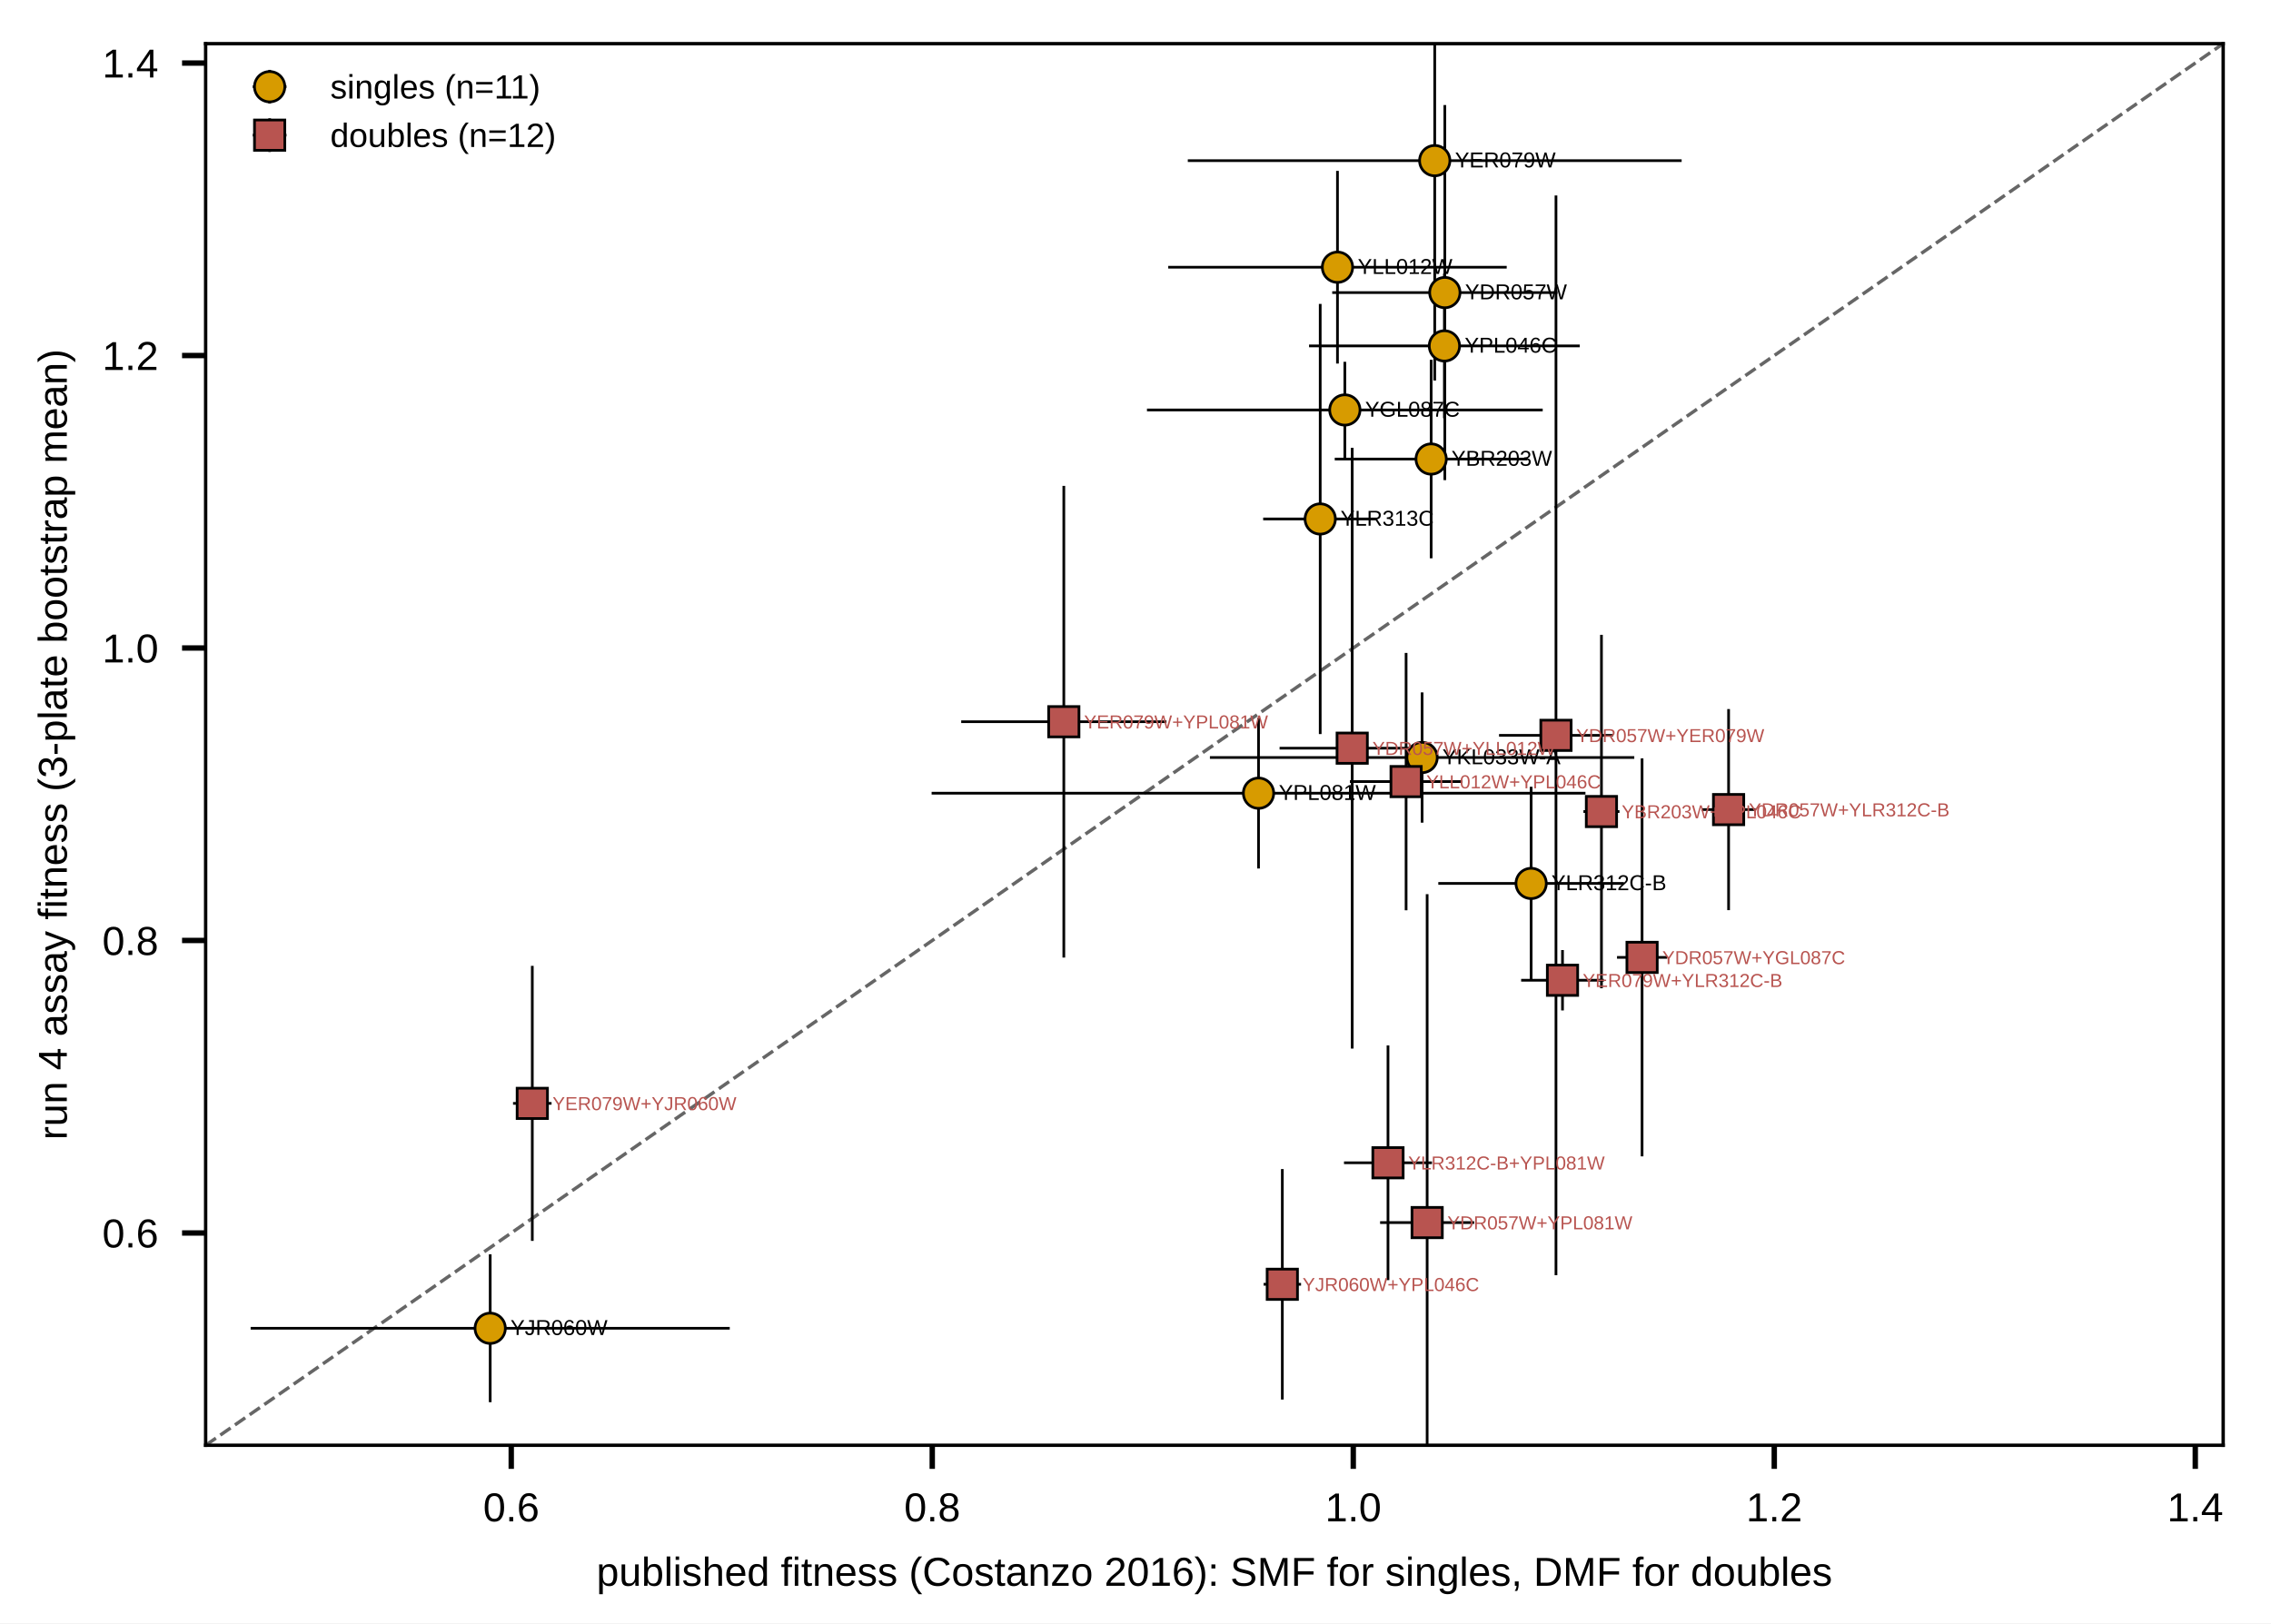
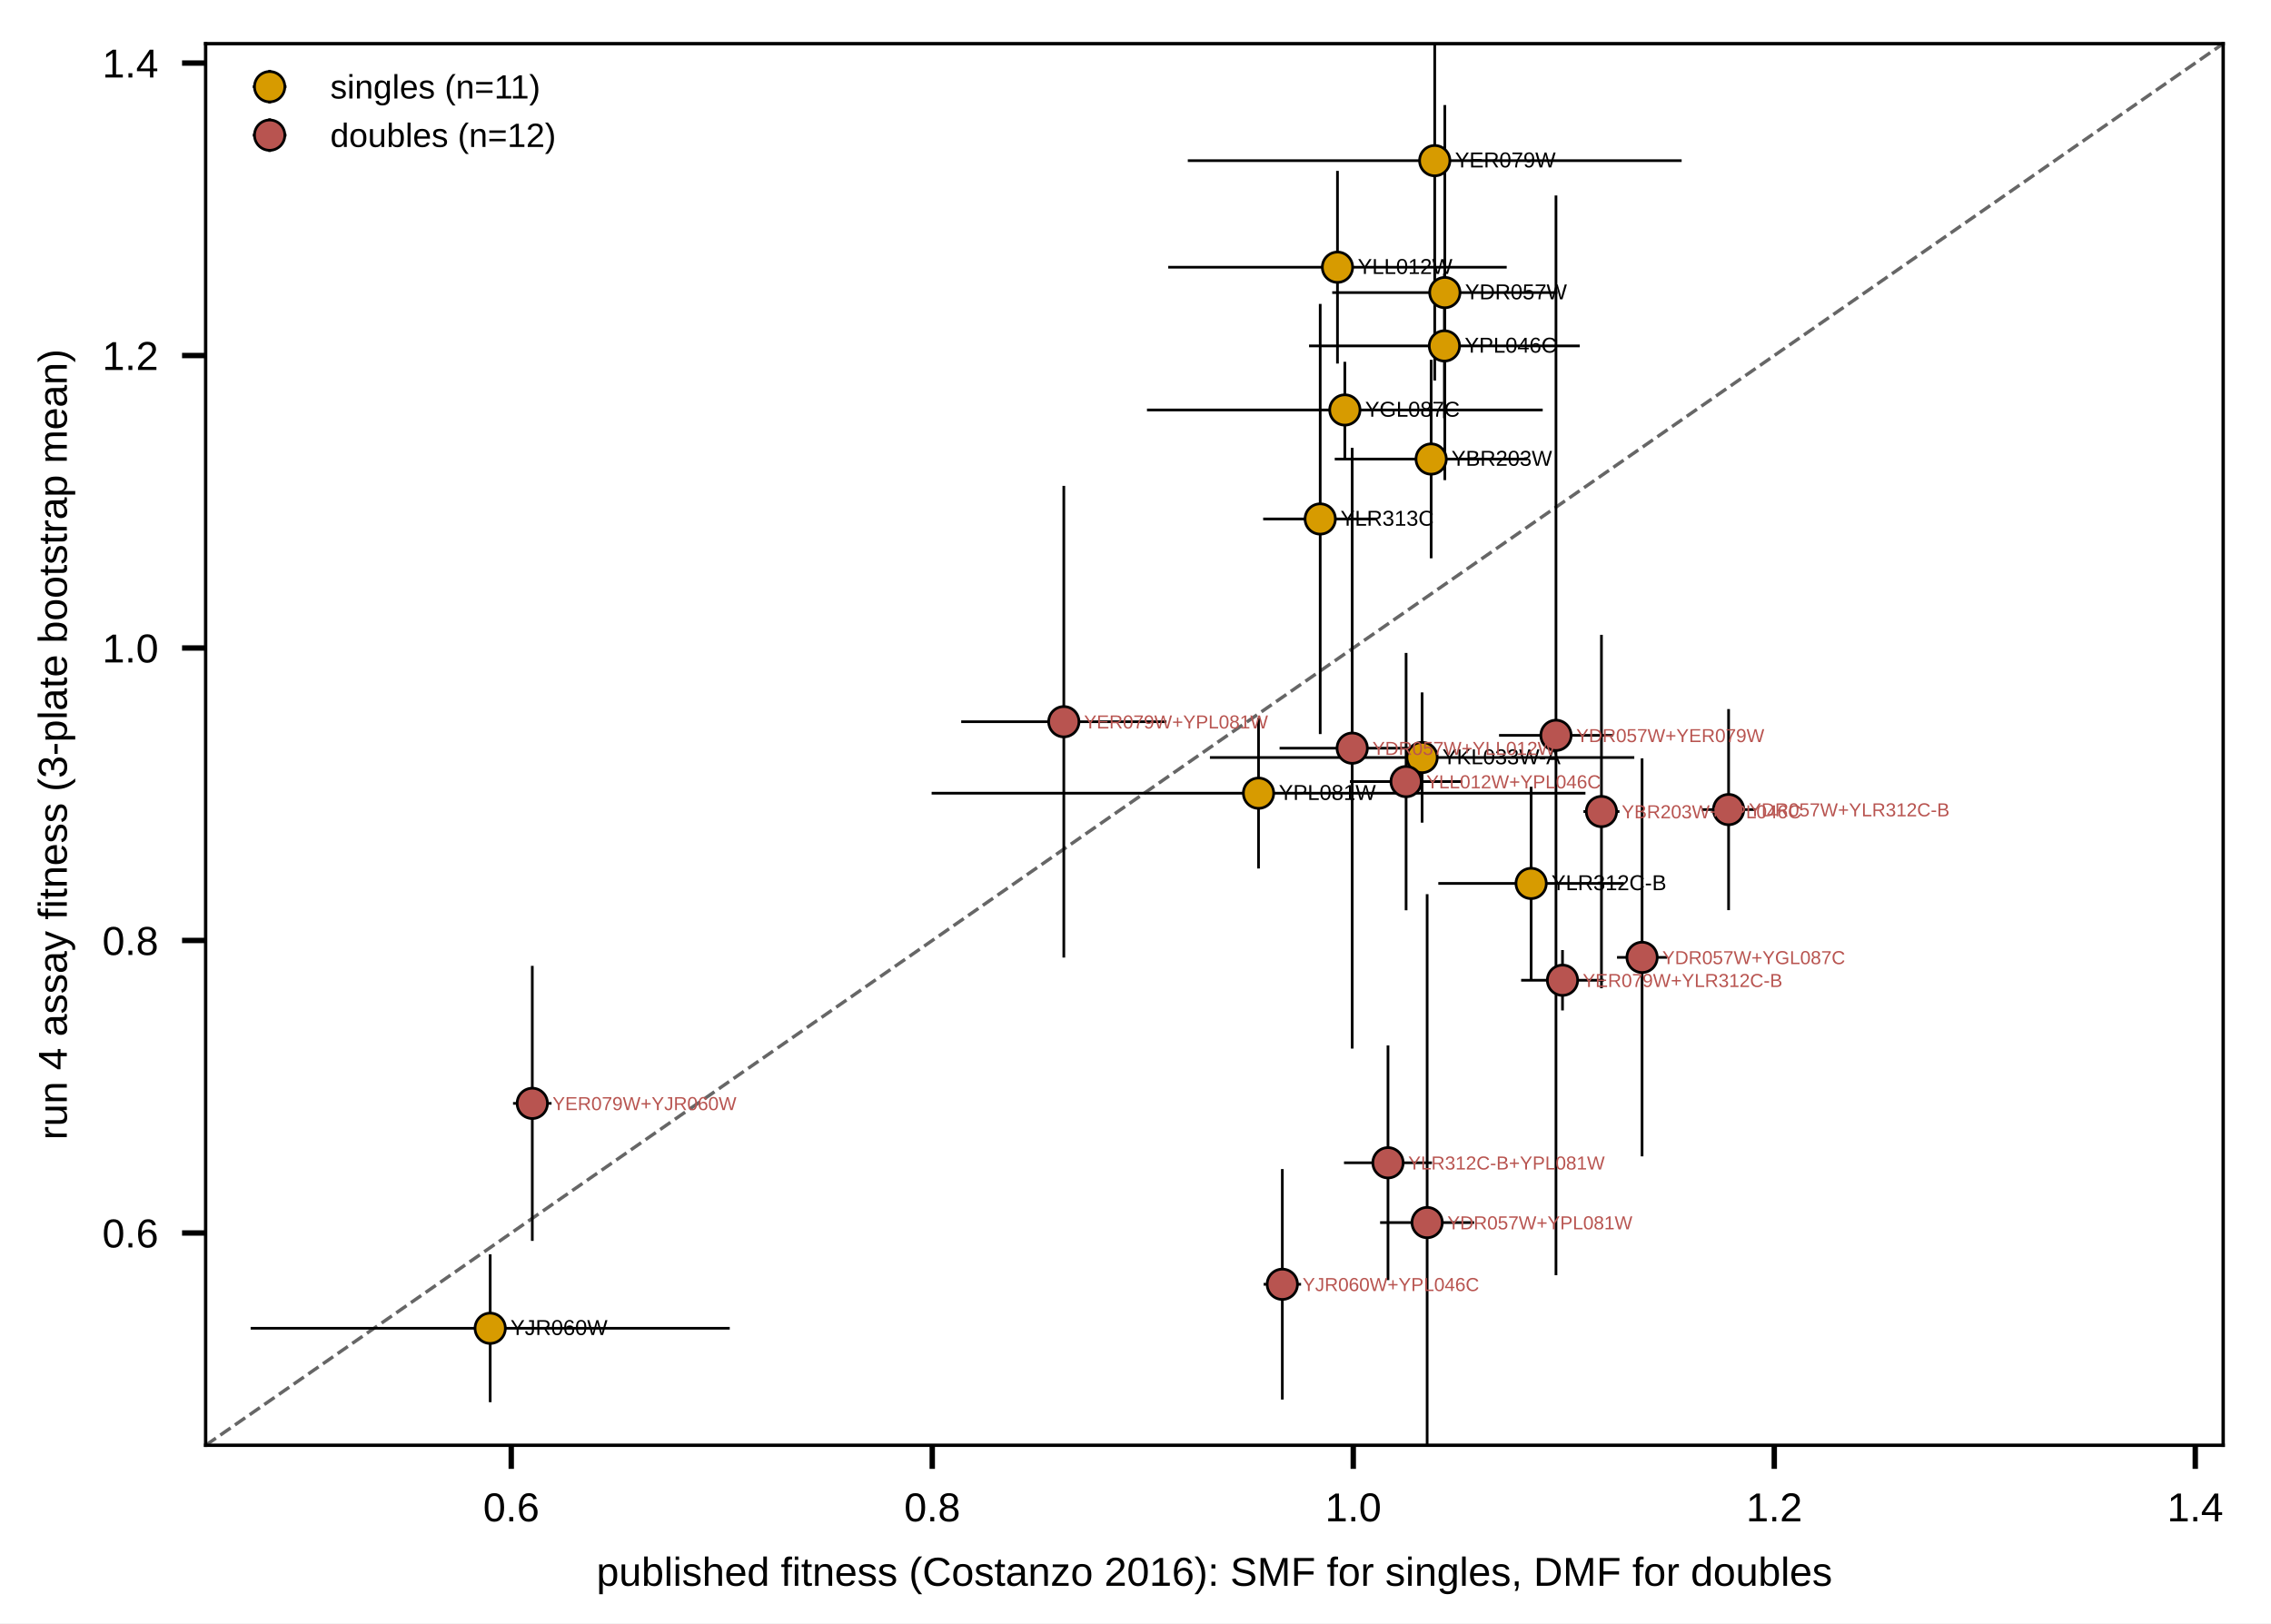
<svg xmlns="http://www.w3.org/2000/svg" xmlns:xlink="http://www.w3.org/1999/xlink" width="468.11" height="334.646" viewBox="0 0 468.11 334.646" version="1.1">
  <g transform="scale(1.388889)">
    <defs>
      <style type="text/css">*{stroke-linejoin: round; stroke-linecap: butt}</style>
    </defs>
    <g id="figure_1">
      <g id="patch_1">
        <path d="M 0 240.945  L 337.039 240.945  L 337.039 0  L 0 0  z " style="fill: #ffffff" />
      </g>
      <g id="axes_1">
        <g id="patch_2">
          <path d="M 30.519 214.521  L 329.942 214.521  L 329.942 6.48  L 30.519 6.48  z " style="fill: #ffffff" />
        </g>
        <g id="line2d_1">
-           <path d="M 30.519 214.521  L 329.942 6.48  " clip-path="url(#p2c2ae0220f)" style="fill: none; stroke-dasharray: 1.85,0.8; stroke-dashoffset: 0; stroke: #666666; stroke-width: 0.5" />
+           <path d="M 30.519 214.521  L 329.942 6.48  " clip-path="url(#p142c11ce5e)" style="fill: none; stroke-dasharray: 1.85,0.8; stroke-dashoffset: 0; stroke: #666666; stroke-width: 0.5" />
        </g>
        <g id="matplotlib.axis_1">
          <g id="xtick_1">
            <g id="line2d_2">
              <defs>
-                 <path id="m0ed40a1a66" d="M 0 0  L 0 3.5  " style="stroke: #000000; stroke-width: 0.8" />
+                 <path id="m3ee46c1837" d="M 0 0  L 0 3.5  " style="stroke: #000000; stroke-width: 0.8" />
              </defs>
              <g>
-                 <use xlink:href="#m0ed40a1a66" x="75.874" y="214.521" style="stroke: #000000; stroke-width: 0.8" />
+                 <use xlink:href="#m3ee46c1837" x="75.874" y="214.521" style="stroke: #000000; stroke-width: 0.8" />
              </g>
            </g>
            <g id="text_1">
              <text style="font-size: 6px; font-family: 'Arial'; text-anchor: middle" x="75.874" y="225.816" transform="rotate(-0 75.87432 225.8158)">0.6</text>
            </g>
          </g>
          <g id="xtick_2">
            <g id="line2d_3">
              <g>
-                 <use xlink:href="#m0ed40a1a66" x="138.356" y="214.521" style="stroke: #000000; stroke-width: 0.8" />
+                 <use xlink:href="#m3ee46c1837" x="138.356" y="214.521" style="stroke: #000000; stroke-width: 0.8" />
              </g>
            </g>
            <g id="text_2">
              <text style="font-size: 6px; font-family: 'Arial'; text-anchor: middle" x="138.356" y="225.816" transform="rotate(-0 138.356 225.8158)">0.8</text>
            </g>
          </g>
          <g id="xtick_3">
            <g id="line2d_4">
              <g>
-                 <use xlink:href="#m0ed40a1a66" x="200.838" y="214.521" style="stroke: #000000; stroke-width: 0.8" />
+                 <use xlink:href="#m3ee46c1837" x="200.838" y="214.521" style="stroke: #000000; stroke-width: 0.8" />
              </g>
            </g>
            <g id="text_3">
              <text style="font-size: 6px; font-family: 'Arial'; text-anchor: middle" x="200.838" y="225.816" transform="rotate(-0 200.8376 225.8158)">1.0</text>
            </g>
          </g>
          <g id="xtick_4">
            <g id="line2d_5">
              <g>
-                 <use xlink:href="#m0ed40a1a66" x="263.319" y="214.521" style="stroke: #000000; stroke-width: 0.8" />
+                 <use xlink:href="#m3ee46c1837" x="263.319" y="214.521" style="stroke: #000000; stroke-width: 0.8" />
              </g>
            </g>
            <g id="text_4">
              <text style="font-size: 6px; font-family: 'Arial'; text-anchor: middle" x="263.319" y="225.816" transform="rotate(-0 263.3192 225.8158)">1.2</text>
            </g>
          </g>
          <g id="xtick_5">
            <g id="line2d_6">
              <g>
-                 <use xlink:href="#m0ed40a1a66" x="325.801" y="214.521" style="stroke: #000000; stroke-width: 0.8" />
+                 <use xlink:href="#m3ee46c1837" x="325.801" y="214.521" style="stroke: #000000; stroke-width: 0.8" />
              </g>
            </g>
            <g id="text_5">
              <text style="font-size: 6px; font-family: 'Arial'; text-anchor: middle" x="325.801" y="225.816" transform="rotate(-0 325.8009 225.8158)">1.4</text>
            </g>
          </g>
          <g id="xtick_6">
            <g id="line2d_7" />
          </g>
          <g id="xtick_7">
            <g id="line2d_8" />
          </g>
          <g id="xtick_8">
            <g id="line2d_9" />
          </g>
          <g id="xtick_9">
            <g id="line2d_10" />
          </g>
          <g id="xtick_10">
            <g id="line2d_11" />
          </g>
          <g id="text_6">
            <text style="font-size: 6px; font-family: 'Arial'; text-anchor: middle" x="180.23" y="235.376" transform="rotate(-0 180.2301 235.3761)">published fitness (Costanzo 2016): SMF for singles, DMF for doubles</text>
          </g>
        </g>
        <g id="matplotlib.axis_2">
          <g id="ytick_1">
            <g id="line2d_12">
              <defs>
-                 <path id="ma718a456e9" d="M 0 0  L -3.5 0  " style="stroke: #000000; stroke-width: 0.8" />
+                 <path id="m4a805e5a77" d="M 0 0  L -3.5 0  " style="stroke: #000000; stroke-width: 0.8" />
              </defs>
              <g>
-                 <use xlink:href="#ma718a456e9" x="30.519" y="183.008" style="stroke: #000000; stroke-width: 0.8" />
+                 <use xlink:href="#m4a805e5a77" x="30.519" y="183.008" style="stroke: #000000; stroke-width: 0.8" />
              </g>
            </g>
            <g id="text_7">
              <text style="font-size: 6px; font-family: 'Arial'; text-anchor: end" x="23.519" y="185.155" transform="rotate(-0 23.51875 185.1551)">0.6</text>
            </g>
          </g>
          <g id="ytick_2">
            <g id="line2d_13">
              <g>
-                 <use xlink:href="#ma718a456e9" x="30.519" y="139.595" style="stroke: #000000; stroke-width: 0.8" />
+                 <use xlink:href="#m4a805e5a77" x="30.519" y="139.595" style="stroke: #000000; stroke-width: 0.8" />
              </g>
            </g>
            <g id="text_8">
              <text style="font-size: 6px; font-family: 'Arial'; text-anchor: end" x="23.519" y="141.742" transform="rotate(-0 23.51875 141.7424)">0.8</text>
            </g>
          </g>
          <g id="ytick_3">
            <g id="line2d_14">
              <g>
-                 <use xlink:href="#ma718a456e9" x="30.519" y="96.182" style="stroke: #000000; stroke-width: 0.8" />
+                 <use xlink:href="#m4a805e5a77" x="30.519" y="96.182" style="stroke: #000000; stroke-width: 0.8" />
              </g>
            </g>
            <g id="text_9">
              <text style="font-size: 6px; font-family: 'Arial'; text-anchor: end" x="23.519" y="98.33" transform="rotate(-0 23.51875 98.3297)">1.0</text>
            </g>
          </g>
          <g id="ytick_4">
            <g id="line2d_15">
              <g>
-                 <use xlink:href="#ma718a456e9" x="30.519" y="52.77" style="stroke: #000000; stroke-width: 0.8" />
+                 <use xlink:href="#m4a805e5a77" x="30.519" y="52.77" style="stroke: #000000; stroke-width: 0.8" />
              </g>
            </g>
            <g id="text_10">
              <text style="font-size: 6px; font-family: 'Arial'; text-anchor: end" x="23.519" y="54.917" transform="rotate(-0 23.51875 54.917)">1.2</text>
            </g>
          </g>
          <g id="ytick_5">
            <g id="line2d_16">
              <g>
-                 <use xlink:href="#ma718a456e9" x="30.519" y="9.357" style="stroke: #000000; stroke-width: 0.8" />
+                 <use xlink:href="#m4a805e5a77" x="30.519" y="9.357" style="stroke: #000000; stroke-width: 0.8" />
              </g>
            </g>
            <g id="text_11">
              <text style="font-size: 6px; font-family: 'Arial'; text-anchor: end" x="23.519" y="11.504" transform="rotate(-0 23.51875 11.5043)">1.4</text>
            </g>
          </g>
          <g id="ytick_6">
            <g id="line2d_17" />
          </g>
          <g id="ytick_7">
            <g id="line2d_18" />
          </g>
          <g id="ytick_8">
            <g id="line2d_19" />
          </g>
          <g id="ytick_9">
            <g id="line2d_20" />
          </g>
          <g id="ytick_10">
            <g id="line2d_21" />
          </g>
          <g id="text_12">
            <text style="font-size: 6px; font-family: 'Arial'; text-anchor: middle" x="9.916" y="110.501" transform="rotate(-90 9.915938 110.5006)">run 4 assay fitness (3-plate bootstrap mean)</text>
          </g>
        </g>
        <g id="LineCollection_1">
-           <path d="M 198.088 68.135  L 226.705 68.135  " clip-path="url(#p2c2ae0220f)" style="fill: none; stroke: #000000; stroke-width: 0.4" />
-           <path d="M 197.714 43.428  L 231.141 43.428  " clip-path="url(#p2c2ae0220f)" style="fill: none; stroke: #000000; stroke-width: 0.4" />
-           <path d="M 176.282 23.845  L 249.573 23.845  " clip-path="url(#p2c2ae0220f)" style="fill: none; stroke: #000000; stroke-width: 0.4" />
-           <path d="M 170.222 60.851  L 228.954 60.851  " clip-path="url(#p2c2ae0220f)" style="fill: none; stroke: #000000; stroke-width: 0.4" />
-           <path d="M 37.198 197.156  L 108.302 197.156  " clip-path="url(#p2c2ae0220f)" style="fill: none; stroke: #000000; stroke-width: 0.4" />
-           <path d="M 179.563 112.438  L 242.544 112.438  " clip-path="url(#p2c2ae0220f)" style="fill: none; stroke: #000000; stroke-width: 0.4" />
-           <path d="M 173.377 39.665  L 223.612 39.665  " clip-path="url(#p2c2ae0220f)" style="fill: none; stroke: #000000; stroke-width: 0.4" />
-           <path d="M 213.459 131.128  L 241.013 131.128  " clip-path="url(#p2c2ae0220f)" style="fill: none; stroke: #000000; stroke-width: 0.4" />
-           <path d="M 187.467 77.031  L 204.399 77.031  " clip-path="url(#p2c2ae0220f)" style="fill: none; stroke: #000000; stroke-width: 0.4" />
-           <path d="M 194.277 51.344  L 234.453 51.344  " clip-path="url(#p2c2ae0220f)" style="fill: none; stroke: #000000; stroke-width: 0.4" />
-           <path d="M 138.262 117.734  L 235.296 117.734  " clip-path="url(#p2c2ae0220f)" style="fill: none; stroke: #000000; stroke-width: 0.4" />
+           <path d="M 198.088 68.135  L 226.705 68.135  " clip-path="url(#p142c11ce5e)" style="fill: none; stroke: #000000; stroke-width: 0.4" />
+           <path d="M 197.714 43.428  L 231.141 43.428  " clip-path="url(#p142c11ce5e)" style="fill: none; stroke: #000000; stroke-width: 0.4" />
+           <path d="M 176.282 23.845  L 249.573 23.845  " clip-path="url(#p142c11ce5e)" style="fill: none; stroke: #000000; stroke-width: 0.4" />
+           <path d="M 170.222 60.851  L 228.954 60.851  " clip-path="url(#p142c11ce5e)" style="fill: none; stroke: #000000; stroke-width: 0.4" />
+           <path d="M 37.198 197.156  L 108.302 197.156  " clip-path="url(#p142c11ce5e)" style="fill: none; stroke: #000000; stroke-width: 0.4" />
+           <path d="M 179.563 112.438  L 242.544 112.438  " clip-path="url(#p142c11ce5e)" style="fill: none; stroke: #000000; stroke-width: 0.4" />
+           <path d="M 173.377 39.665  L 223.612 39.665  " clip-path="url(#p142c11ce5e)" style="fill: none; stroke: #000000; stroke-width: 0.4" />
+           <path d="M 213.459 131.128  L 241.013 131.128  " clip-path="url(#p142c11ce5e)" style="fill: none; stroke: #000000; stroke-width: 0.4" />
+           <path d="M 187.467 77.031  L 204.399 77.031  " clip-path="url(#p142c11ce5e)" style="fill: none; stroke: #000000; stroke-width: 0.4" />
+           <path d="M 194.277 51.344  L 234.453 51.344  " clip-path="url(#p142c11ce5e)" style="fill: none; stroke: #000000; stroke-width: 0.4" />
+           <path d="M 138.262 117.734  L 235.296 117.734  " clip-path="url(#p142c11ce5e)" style="fill: none; stroke: #000000; stroke-width: 0.4" />
        </g>
        <g id="LineCollection_2">
-           <path d="M 212.397 82.868  L 212.397 53.402  " clip-path="url(#p2c2ae0220f)" style="fill: none; stroke: #000000; stroke-width: 0.4" />
-           <path d="M 214.427 71.265  L 214.427 15.591  " clip-path="url(#p2c2ae0220f)" style="fill: none; stroke: #000000; stroke-width: 0.4" />
-           <path d="M 212.928 56.483  L 212.928 -1  " clip-path="url(#p2c2ae0220f)" style="fill: none; stroke: #000000; stroke-width: 0.4" />
-           <path d="M 199.588 68.003  L 199.588 53.699  " clip-path="url(#p2c2ae0220f)" style="fill: none; stroke: #000000; stroke-width: 0.4" />
-           <path d="M 72.75 208.131  L 72.75 186.181  " clip-path="url(#p2c2ae0220f)" style="fill: none; stroke: #000000; stroke-width: 0.4" />
-           <path d="M 211.053 122.105  L 211.053 102.772  " clip-path="url(#p2c2ae0220f)" style="fill: none; stroke: #000000; stroke-width: 0.4" />
-           <path d="M 198.495 53.963  L 198.495 25.367  " clip-path="url(#p2c2ae0220f)" style="fill: none; stroke: #000000; stroke-width: 0.4" />
-           <path d="M 227.236 145.481  L 227.236 116.775  " clip-path="url(#p2c2ae0220f)" style="fill: none; stroke: #000000; stroke-width: 0.4" />
-           <path d="M 195.933 108.955  L 195.933 45.107  " clip-path="url(#p2c2ae0220f)" style="fill: none; stroke: #000000; stroke-width: 0.4" />
-           <path d="M 214.365 62.084  L 214.365 40.604  " clip-path="url(#p2c2ae0220f)" style="fill: none; stroke: #000000; stroke-width: 0.4" />
-           <path d="M 186.779 128.914  L 186.779 106.555  " clip-path="url(#p2c2ae0220f)" style="fill: none; stroke: #000000; stroke-width: 0.4" />
+           <path d="M 212.397 82.868  L 212.397 53.402  " clip-path="url(#p142c11ce5e)" style="fill: none; stroke: #000000; stroke-width: 0.4" />
+           <path d="M 214.427 71.265  L 214.427 15.591  " clip-path="url(#p142c11ce5e)" style="fill: none; stroke: #000000; stroke-width: 0.4" />
+           <path d="M 212.928 56.483  L 212.928 -1  " clip-path="url(#p142c11ce5e)" style="fill: none; stroke: #000000; stroke-width: 0.4" />
+           <path d="M 199.588 68.003  L 199.588 53.699  " clip-path="url(#p142c11ce5e)" style="fill: none; stroke: #000000; stroke-width: 0.4" />
+           <path d="M 72.75 208.131  L 72.75 186.181  " clip-path="url(#p142c11ce5e)" style="fill: none; stroke: #000000; stroke-width: 0.4" />
+           <path d="M 211.053 122.105  L 211.053 102.772  " clip-path="url(#p142c11ce5e)" style="fill: none; stroke: #000000; stroke-width: 0.4" />
+           <path d="M 198.495 53.963  L 198.495 25.367  " clip-path="url(#p142c11ce5e)" style="fill: none; stroke: #000000; stroke-width: 0.4" />
+           <path d="M 227.236 145.481  L 227.236 116.775  " clip-path="url(#p142c11ce5e)" style="fill: none; stroke: #000000; stroke-width: 0.4" />
+           <path d="M 195.933 108.955  L 195.933 45.107  " clip-path="url(#p142c11ce5e)" style="fill: none; stroke: #000000; stroke-width: 0.4" />
+           <path d="M 214.365 62.084  L 214.365 40.604  " clip-path="url(#p142c11ce5e)" style="fill: none; stroke: #000000; stroke-width: 0.4" />
+           <path d="M 186.779 128.914  L 186.779 106.555  " clip-path="url(#p142c11ce5e)" style="fill: none; stroke: #000000; stroke-width: 0.4" />
        </g>
        <g id="LineCollection_3">
-           <path d="M 222.472 109.146  L 239.373 109.146  " clip-path="url(#p2c2ae0220f)" style="fill: none; stroke: #000000; stroke-width: 0.4" />
-           <path d="M 239.982 142.103  L 247.418 142.103  " clip-path="url(#p2c2ae0220f)" style="fill: none; stroke: #000000; stroke-width: 0.4" />
-           <path d="M 189.903 111.051  L 211.459 111.051  " clip-path="url(#p2c2ae0220f)" style="fill: none; stroke: #000000; stroke-width: 0.4" />
-           <path d="M 200.338 116.011  L 217.02 116.011  " clip-path="url(#p2c2ae0220f)" style="fill: none; stroke: #000000; stroke-width: 0.4" />
-           <path d="M 204.821 181.466  L 218.785 181.466  " clip-path="url(#p2c2ae0220f)" style="fill: none; stroke: #000000; stroke-width: 0.4" />
-           <path d="M 234.999 120.457  L 240.342 120.457  " clip-path="url(#p2c2ae0220f)" style="fill: none; stroke: #000000; stroke-width: 0.4" />
-           <path d="M 225.752 145.498  L 238.03 145.498  " clip-path="url(#p2c2ae0220f)" style="fill: none; stroke: #000000; stroke-width: 0.4" />
-           <path d="M 142.652 107.125  L 173.111 107.125  " clip-path="url(#p2c2ae0220f)" style="fill: none; stroke: #000000; stroke-width: 0.4" />
-           <path d="M 252.526 120.167  L 260.554 120.167  " clip-path="url(#p2c2ae0220f)" style="fill: none; stroke: #000000; stroke-width: 0.4" />
-           <path d="M 199.463 172.59  L 212.522 172.59  " clip-path="url(#p2c2ae0220f)" style="fill: none; stroke: #000000; stroke-width: 0.4" />
-           <path d="M 187.529 190.626  L 193.09 190.626  " clip-path="url(#p2c2ae0220f)" style="fill: none; stroke: #000000; stroke-width: 0.4" />
-           <path d="M 76.14 163.773  L 81.857 163.773  " clip-path="url(#p2c2ae0220f)" style="fill: none; stroke: #000000; stroke-width: 0.4" />
+           <path d="M 222.472 109.146  L 239.373 109.146  " clip-path="url(#p142c11ce5e)" style="fill: none; stroke: #000000; stroke-width: 0.4" />
+           <path d="M 239.982 142.103  L 247.418 142.103  " clip-path="url(#p142c11ce5e)" style="fill: none; stroke: #000000; stroke-width: 0.4" />
+           <path d="M 189.903 111.051  L 211.459 111.051  " clip-path="url(#p142c11ce5e)" style="fill: none; stroke: #000000; stroke-width: 0.4" />
+           <path d="M 200.338 116.011  L 217.02 116.011  " clip-path="url(#p142c11ce5e)" style="fill: none; stroke: #000000; stroke-width: 0.4" />
+           <path d="M 204.821 181.466  L 218.785 181.466  " clip-path="url(#p142c11ce5e)" style="fill: none; stroke: #000000; stroke-width: 0.4" />
+           <path d="M 234.999 120.457  L 240.342 120.457  " clip-path="url(#p142c11ce5e)" style="fill: none; stroke: #000000; stroke-width: 0.4" />
+           <path d="M 225.752 145.498  L 238.03 145.498  " clip-path="url(#p142c11ce5e)" style="fill: none; stroke: #000000; stroke-width: 0.4" />
+           <path d="M 142.652 107.125  L 173.111 107.125  " clip-path="url(#p142c11ce5e)" style="fill: none; stroke: #000000; stroke-width: 0.4" />
+           <path d="M 252.526 120.167  L 260.554 120.167  " clip-path="url(#p142c11ce5e)" style="fill: none; stroke: #000000; stroke-width: 0.4" />
+           <path d="M 199.463 172.59  L 212.522 172.59  " clip-path="url(#p142c11ce5e)" style="fill: none; stroke: #000000; stroke-width: 0.4" />
+           <path d="M 187.529 190.626  L 193.09 190.626  " clip-path="url(#p142c11ce5e)" style="fill: none; stroke: #000000; stroke-width: 0.4" />
+           <path d="M 76.14 163.773  L 81.857 163.773  " clip-path="url(#p142c11ce5e)" style="fill: none; stroke: #000000; stroke-width: 0.4" />
        </g>
        <g id="LineCollection_4">
-           <path d="M 230.923 189.278  L 230.923 29.013  " clip-path="url(#p2c2ae0220f)" style="fill: none; stroke: #000000; stroke-width: 0.4" />
-           <path d="M 243.7 171.64  L 243.7 112.566  " clip-path="url(#p2c2ae0220f)" style="fill: none; stroke: #000000; stroke-width: 0.4" />
-           <path d="M 200.681 155.642  L 200.681 66.46  " clip-path="url(#p2c2ae0220f)" style="fill: none; stroke: #000000; stroke-width: 0.4" />
-           <path d="M 208.679 135.111  L 208.679 96.911  " clip-path="url(#p2c2ae0220f)" style="fill: none; stroke: #000000; stroke-width: 0.4" />
-           <path d="M 211.803 230.214  L 211.803 132.718  " clip-path="url(#p2c2ae0220f)" style="fill: none; stroke: #000000; stroke-width: 0.4" />
-           <path d="M 237.671 146.688  L 237.671 94.227  " clip-path="url(#p2c2ae0220f)" style="fill: none; stroke: #000000; stroke-width: 0.4" />
-           <path d="M 231.891 149.975  L 231.891 141.021  " clip-path="url(#p2c2ae0220f)" style="fill: none; stroke: #000000; stroke-width: 0.4" />
-           <path d="M 157.881 142.136  L 157.881 72.114  " clip-path="url(#p2c2ae0220f)" style="fill: none; stroke: #000000; stroke-width: 0.4" />
-           <path d="M 256.54 135.091  L 256.54 105.242  " clip-path="url(#p2c2ae0220f)" style="fill: none; stroke: #000000; stroke-width: 0.4" />
-           <path d="M 205.992 190.011  L 205.992 155.169  " clip-path="url(#p2c2ae0220f)" style="fill: none; stroke: #000000; stroke-width: 0.4" />
-           <path d="M 190.309 207.73  L 190.309 173.523  " clip-path="url(#p2c2ae0220f)" style="fill: none; stroke: #000000; stroke-width: 0.4" />
-           <path d="M 78.998 184.187  L 78.998 143.36  " clip-path="url(#p2c2ae0220f)" style="fill: none; stroke: #000000; stroke-width: 0.4" />
+           <path d="M 230.923 189.278  L 230.923 29.013  " clip-path="url(#p142c11ce5e)" style="fill: none; stroke: #000000; stroke-width: 0.4" />
+           <path d="M 243.7 171.64  L 243.7 112.566  " clip-path="url(#p142c11ce5e)" style="fill: none; stroke: #000000; stroke-width: 0.4" />
+           <path d="M 200.681 155.642  L 200.681 66.46  " clip-path="url(#p142c11ce5e)" style="fill: none; stroke: #000000; stroke-width: 0.4" />
+           <path d="M 208.679 135.111  L 208.679 96.911  " clip-path="url(#p142c11ce5e)" style="fill: none; stroke: #000000; stroke-width: 0.4" />
+           <path d="M 211.803 230.214  L 211.803 132.718  " clip-path="url(#p142c11ce5e)" style="fill: none; stroke: #000000; stroke-width: 0.4" />
+           <path d="M 237.671 146.688  L 237.671 94.227  " clip-path="url(#p142c11ce5e)" style="fill: none; stroke: #000000; stroke-width: 0.4" />
+           <path d="M 231.891 149.975  L 231.891 141.021  " clip-path="url(#p142c11ce5e)" style="fill: none; stroke: #000000; stroke-width: 0.4" />
+           <path d="M 157.881 142.136  L 157.881 72.114  " clip-path="url(#p142c11ce5e)" style="fill: none; stroke: #000000; stroke-width: 0.4" />
+           <path d="M 256.54 135.091  L 256.54 105.242  " clip-path="url(#p142c11ce5e)" style="fill: none; stroke: #000000; stroke-width: 0.4" />
+           <path d="M 205.992 190.011  L 205.992 155.169  " clip-path="url(#p142c11ce5e)" style="fill: none; stroke: #000000; stroke-width: 0.4" />
+           <path d="M 190.309 207.73  L 190.309 173.523  " clip-path="url(#p142c11ce5e)" style="fill: none; stroke: #000000; stroke-width: 0.4" />
+           <path d="M 78.998 184.187  L 78.998 143.36  " clip-path="url(#p142c11ce5e)" style="fill: none; stroke: #000000; stroke-width: 0.4" />
        </g>
        <g id="line2d_22">
          <defs>
-             <path id="md9c0ede183" d="M 0 2.25  C 0.597 2.25 1.169 2.013 1.591 1.591  C 2.013 1.169 2.25 0.597 2.25 0  C 2.25 -0.597 2.013 -1.169 1.591 -1.591  C 1.169 -2.013 0.597 -2.25 0 -2.25  C -0.597 -2.25 -1.169 -2.013 -1.591 -1.591  C -2.013 -1.169 -2.25 -0.597 -2.25 0  C -2.25 0.597 -2.013 1.169 -1.591 1.591  C -1.169 2.013 -0.597 2.25 0 2.25  z " style="stroke: #000000; stroke-width: 0.4" />
+             <path id="m0fda86db32" d="M 0 2.25  C 0.597 2.25 1.169 2.013 1.591 1.591  C 2.013 1.169 2.25 0.597 2.25 0  C 2.25 -0.597 2.013 -1.169 1.591 -1.591  C 1.169 -2.013 0.597 -2.25 0 -2.25  C -0.597 -2.25 -1.169 -2.013 -1.591 -1.591  C -2.013 -1.169 -2.25 -0.597 -2.25 0  C -2.25 0.597 -2.013 1.169 -1.591 1.591  C -1.169 2.013 -0.597 2.25 0 2.25  z " style="stroke: #000000; stroke-width: 0.4" />
          </defs>
-           <g clip-path="url(#p2c2ae0220f)">
-             <use xlink:href="#md9c0ede183" x="212.397" y="68.135" style="fill: #d79b00; stroke: #000000; stroke-width: 0.4" />
-             <use xlink:href="#md9c0ede183" x="214.427" y="43.428" style="fill: #d79b00; stroke: #000000; stroke-width: 0.4" />
-             <use xlink:href="#md9c0ede183" x="212.928" y="23.845" style="fill: #d79b00; stroke: #000000; stroke-width: 0.4" />
-             <use xlink:href="#md9c0ede183" x="199.588" y="60.851" style="fill: #d79b00; stroke: #000000; stroke-width: 0.4" />
-             <use xlink:href="#md9c0ede183" x="72.75" y="197.156" style="fill: #d79b00; stroke: #000000; stroke-width: 0.4" />
-             <use xlink:href="#md9c0ede183" x="211.053" y="112.438" style="fill: #d79b00; stroke: #000000; stroke-width: 0.4" />
-             <use xlink:href="#md9c0ede183" x="198.495" y="39.665" style="fill: #d79b00; stroke: #000000; stroke-width: 0.4" />
-             <use xlink:href="#md9c0ede183" x="227.236" y="131.128" style="fill: #d79b00; stroke: #000000; stroke-width: 0.4" />
-             <use xlink:href="#md9c0ede183" x="195.933" y="77.031" style="fill: #d79b00; stroke: #000000; stroke-width: 0.4" />
-             <use xlink:href="#md9c0ede183" x="214.365" y="51.344" style="fill: #d79b00; stroke: #000000; stroke-width: 0.4" />
-             <use xlink:href="#md9c0ede183" x="186.779" y="117.734" style="fill: #d79b00; stroke: #000000; stroke-width: 0.4" />
+           <g clip-path="url(#p142c11ce5e)">
+             <use xlink:href="#m0fda86db32" x="212.397" y="68.135" style="fill: #d79b00; stroke: #000000; stroke-width: 0.4" />
+             <use xlink:href="#m0fda86db32" x="214.427" y="43.428" style="fill: #d79b00; stroke: #000000; stroke-width: 0.4" />
+             <use xlink:href="#m0fda86db32" x="212.928" y="23.845" style="fill: #d79b00; stroke: #000000; stroke-width: 0.4" />
+             <use xlink:href="#m0fda86db32" x="199.588" y="60.851" style="fill: #d79b00; stroke: #000000; stroke-width: 0.4" />
+             <use xlink:href="#m0fda86db32" x="72.75" y="197.156" style="fill: #d79b00; stroke: #000000; stroke-width: 0.4" />
+             <use xlink:href="#m0fda86db32" x="211.053" y="112.438" style="fill: #d79b00; stroke: #000000; stroke-width: 0.4" />
+             <use xlink:href="#m0fda86db32" x="198.495" y="39.665" style="fill: #d79b00; stroke: #000000; stroke-width: 0.4" />
+             <use xlink:href="#m0fda86db32" x="227.236" y="131.128" style="fill: #d79b00; stroke: #000000; stroke-width: 0.4" />
+             <use xlink:href="#m0fda86db32" x="195.933" y="77.031" style="fill: #d79b00; stroke: #000000; stroke-width: 0.4" />
+             <use xlink:href="#m0fda86db32" x="214.365" y="51.344" style="fill: #d79b00; stroke: #000000; stroke-width: 0.4" />
+             <use xlink:href="#m0fda86db32" x="186.779" y="117.734" style="fill: #d79b00; stroke: #000000; stroke-width: 0.4" />
          </g>
        </g>
        <g id="line2d_23">
          <defs>
-             <path id="m6b27b514d5" d="M -2.25 2.25  L 2.25 2.25  L 2.25 -2.25  L -2.25 -2.25  z " style="stroke: #000000; stroke-width: 0.4; stroke-linejoin: miter" />
+             <path id="mb9c0ec9457" d="M 0 2.25  C 0.597 2.25 1.169 2.013 1.591 1.591  C 2.013 1.169 2.25 0.597 2.25 0  C 2.25 -0.597 2.013 -1.169 1.591 -1.591  C 1.169 -2.013 0.597 -2.25 0 -2.25  C -0.597 -2.25 -1.169 -2.013 -1.591 -1.591  C -2.013 -1.169 -2.25 -0.597 -2.25 0  C -2.25 0.597 -2.013 1.169 -1.591 1.591  C -1.169 2.013 -0.597 2.25 0 2.25  z " style="stroke: #000000; stroke-width: 0.4" />
          </defs>
-           <g clip-path="url(#p2c2ae0220f)">
-             <use xlink:href="#m6b27b514d5" x="230.923" y="109.146" style="fill: #b85450; stroke: #000000; stroke-width: 0.4; stroke-linejoin: miter" />
-             <use xlink:href="#m6b27b514d5" x="243.7" y="142.103" style="fill: #b85450; stroke: #000000; stroke-width: 0.4; stroke-linejoin: miter" />
-             <use xlink:href="#m6b27b514d5" x="200.681" y="111.051" style="fill: #b85450; stroke: #000000; stroke-width: 0.4; stroke-linejoin: miter" />
-             <use xlink:href="#m6b27b514d5" x="208.679" y="116.011" style="fill: #b85450; stroke: #000000; stroke-width: 0.4; stroke-linejoin: miter" />
-             <use xlink:href="#m6b27b514d5" x="211.803" y="181.466" style="fill: #b85450; stroke: #000000; stroke-width: 0.4; stroke-linejoin: miter" />
-             <use xlink:href="#m6b27b514d5" x="237.671" y="120.457" style="fill: #b85450; stroke: #000000; stroke-width: 0.4; stroke-linejoin: miter" />
-             <use xlink:href="#m6b27b514d5" x="231.891" y="145.498" style="fill: #b85450; stroke: #000000; stroke-width: 0.4; stroke-linejoin: miter" />
-             <use xlink:href="#m6b27b514d5" x="157.881" y="107.125" style="fill: #b85450; stroke: #000000; stroke-width: 0.4; stroke-linejoin: miter" />
-             <use xlink:href="#m6b27b514d5" x="256.54" y="120.167" style="fill: #b85450; stroke: #000000; stroke-width: 0.4; stroke-linejoin: miter" />
-             <use xlink:href="#m6b27b514d5" x="205.992" y="172.59" style="fill: #b85450; stroke: #000000; stroke-width: 0.4; stroke-linejoin: miter" />
-             <use xlink:href="#m6b27b514d5" x="190.309" y="190.626" style="fill: #b85450; stroke: #000000; stroke-width: 0.4; stroke-linejoin: miter" />
-             <use xlink:href="#m6b27b514d5" x="78.998" y="163.773" style="fill: #b85450; stroke: #000000; stroke-width: 0.4; stroke-linejoin: miter" />
+           <g clip-path="url(#p142c11ce5e)">
+             <use xlink:href="#mb9c0ec9457" x="230.923" y="109.146" style="fill: #b85450; stroke: #000000; stroke-width: 0.4" />
+             <use xlink:href="#mb9c0ec9457" x="243.7" y="142.103" style="fill: #b85450; stroke: #000000; stroke-width: 0.4" />
+             <use xlink:href="#mb9c0ec9457" x="200.681" y="111.051" style="fill: #b85450; stroke: #000000; stroke-width: 0.4" />
+             <use xlink:href="#mb9c0ec9457" x="208.679" y="116.011" style="fill: #b85450; stroke: #000000; stroke-width: 0.4" />
+             <use xlink:href="#mb9c0ec9457" x="211.803" y="181.466" style="fill: #b85450; stroke: #000000; stroke-width: 0.4" />
+             <use xlink:href="#mb9c0ec9457" x="237.671" y="120.457" style="fill: #b85450; stroke: #000000; stroke-width: 0.4" />
+             <use xlink:href="#mb9c0ec9457" x="231.891" y="145.498" style="fill: #b85450; stroke: #000000; stroke-width: 0.4" />
+             <use xlink:href="#mb9c0ec9457" x="157.881" y="107.125" style="fill: #b85450; stroke: #000000; stroke-width: 0.4" />
+             <use xlink:href="#mb9c0ec9457" x="256.54" y="120.167" style="fill: #b85450; stroke: #000000; stroke-width: 0.4" />
+             <use xlink:href="#mb9c0ec9457" x="205.992" y="172.59" style="fill: #b85450; stroke: #000000; stroke-width: 0.4" />
+             <use xlink:href="#mb9c0ec9457" x="190.309" y="190.626" style="fill: #b85450; stroke: #000000; stroke-width: 0.4" />
+             <use xlink:href="#mb9c0ec9457" x="78.998" y="163.773" style="fill: #b85450; stroke: #000000; stroke-width: 0.4" />
          </g>
        </g>
        <g id="patch_3">
          <path d="M 30.519 214.521  L 30.519 6.48  " style="fill: none; stroke: #000000; stroke-width: 0.5; stroke-linejoin: miter; stroke-linecap: square" />
        </g>
        <g id="patch_4">
          <path d="M 329.942 214.521  L 329.942 6.48  " style="fill: none; stroke: #000000; stroke-width: 0.5; stroke-linejoin: miter; stroke-linecap: square" />
        </g>
        <g id="patch_5">
          <path d="M 30.519 214.521  L 329.942 214.521  " style="fill: none; stroke: #000000; stroke-width: 0.5; stroke-linejoin: miter; stroke-linecap: square" />
        </g>
        <g id="patch_6">
          <path d="M 30.519 6.48  L 329.942 6.48  " style="fill: none; stroke: #000000; stroke-width: 0.5; stroke-linejoin: miter; stroke-linecap: square" />
        </g>
        <g id="text_13">
          <text style="font-size: 3.2px; font-family: 'Arial'; text-anchor: start" x="215.397" y="69.135" transform="rotate(-0 215.3967 69.13527)">YBR203W</text>
        </g>
        <g id="text_14">
          <text style="font-size: 3.2px; font-family: 'Arial'; text-anchor: start" x="217.427" y="44.428" transform="rotate(-0 217.4273 44.4281)">YDR057W</text>
        </g>
        <g id="text_15">
          <text style="font-size: 3.2px; font-family: 'Arial'; text-anchor: start" x="215.928" y="24.845" transform="rotate(-0 215.9278 24.84508)">YER079W</text>
        </g>
        <g id="text_16">
          <text style="font-size: 3.2px; font-family: 'Arial'; text-anchor: start" x="202.588" y="61.851" transform="rotate(-0 202.588 61.85104)">YGL087C</text>
        </g>
        <g id="text_17">
          <text style="font-size: 3.2px; font-family: 'Arial'; text-anchor: start" x="75.75" y="198.156" transform="rotate(-0 75.75023 198.1561)">YJR060W</text>
        </g>
        <g id="text_18">
          <text style="font-size: 3.2px; font-family: 'Arial'; text-anchor: start" x="214.053" y="113.438" transform="rotate(-0 214.0533 113.4385)">YKL033W-A</text>
        </g>
        <g id="text_19">
          <text style="font-size: 3.2px; font-family: 'Arial'; text-anchor: start" x="201.495" y="40.665" transform="rotate(-0 201.4945 40.66531)">YLL012W</text>
        </g>
        <g id="text_20">
          <text style="font-size: 3.2px; font-family: 'Arial'; text-anchor: start" x="230.236" y="132.128" transform="rotate(-0 230.2361 132.1282)">YLR312C-B</text>
        </g>
        <g id="text_21">
          <text style="font-size: 3.2px; font-family: 'Arial'; text-anchor: start" x="198.933" y="78.031" transform="rotate(-0 198.9328 78.03075)">YLR313C</text>
        </g>
        <g id="text_22">
          <text style="font-size: 3.2px; font-family: 'Arial'; text-anchor: start" x="217.365" y="52.344" transform="rotate(-0 217.3649 52.34443)">YPL046C</text>
        </g>
        <g id="text_23">
          <text style="font-size: 3.2px; font-family: 'Arial'; text-anchor: start" x="189.779" y="118.734" transform="rotate(-0 189.7792 118.7343)">YPL081W</text>
        </g>
        <g id="text_24">
          <text style="font-size: 2.8px; font-family: 'Arial'; text-anchor: start; fill: #b85450" x="233.923" y="110.146" transform="rotate(-0 233.9225 110.1457)">YDR057W+YER079W</text>
        </g>
        <g id="text_25">
          <text style="font-size: 2.8px; font-family: 'Arial'; text-anchor: start; fill: #b85450" x="246.7" y="143.103" transform="rotate(-0 246.7 143.1028)">YDR057W+YGL087C</text>
        </g>
        <g id="text_26">
          <text style="font-size: 2.8px; font-family: 'Arial'; text-anchor: start; fill: #b85450" x="203.681" y="112.051" transform="rotate(-0 203.6814 112.0511)">YDR057W+YLL012W</text>
        </g>
        <g id="text_27">
          <text style="font-size: 2.8px; font-family: 'Arial'; text-anchor: start; fill: #b85450" x="211.679" y="117.011" transform="rotate(-0 211.679 117.0107)">YLL012W+YPL046C</text>
        </g>
        <g id="text_28">
          <text style="font-size: 2.8px; font-family: 'Arial'; text-anchor: start; fill: #b85450" x="214.803" y="182.466" transform="rotate(-0 214.8031 182.4659)">YDR057W+YPL081W</text>
        </g>
        <g id="text_29">
          <text style="font-size: 2.8px; font-family: 'Arial'; text-anchor: start; fill: #b85450" x="240.671" y="121.457" transform="rotate(-0 240.6705 121.4575)">YBR203W+YPL046C</text>
        </g>
        <g id="text_30">
          <text style="font-size: 2.8px; font-family: 'Arial'; text-anchor: start; fill: #b85450" x="234.891" y="146.498" transform="rotate(-0 234.891 146.4979)">YER079W+YLR312C-B</text>
        </g>
        <g id="text_31">
          <text style="font-size: 2.8px; font-family: 'Arial'; text-anchor: start; fill: #b85450" x="160.881" y="108.125" transform="rotate(-0 160.8815 108.125)">YER079W+YPL081W</text>
        </g>
        <g id="text_32">
          <text style="font-size: 2.8px; font-family: 'Arial'; text-anchor: start; fill: #b85450" x="259.54" y="121.167" transform="rotate(-0 259.54 121.1666)">YDR057W+YLR312C-B</text>
        </g>
        <g id="text_33">
          <text style="font-size: 2.8px; font-family: 'Arial'; text-anchor: start; fill: #b85450" x="208.992" y="173.59" transform="rotate(-0 208.9923 173.59)">YLR312C-B+YPL081W</text>
        </g>
        <g id="text_34">
          <text style="font-size: 2.8px; font-family: 'Arial'; text-anchor: start; fill: #b85450" x="193.309" y="191.626" transform="rotate(-0 193.3094 191.6262)">YJR060W+YPL046C</text>
        </g>
        <g id="text_35">
          <text style="font-size: 2.8px; font-family: 'Arial'; text-anchor: start; fill: #b85450" x="81.998" y="164.773" transform="rotate(-0 81.9984 164.7733)">YER079W+YJR060W</text>
        </g>
        <g id="legend_1">
          <g id="LineCollection_5">
            <path d="M 37.519 12.87  L 42.519 12.87  " style="fill: none; stroke: #000000; stroke-width: 0.4" />
          </g>
          <g id="LineCollection_6">
            <path d="M 40.019 15.37  L 40.019 10.37  " style="fill: none; stroke: #000000; stroke-width: 0.4" />
          </g>
          <g id="line2d_24" />
          <g id="line2d_25">
            <g>
-               <use xlink:href="#md9c0ede183" x="40.019" y="12.87" style="fill: #d79b00; stroke: #000000; stroke-width: 0.4" />
+               <use xlink:href="#m0fda86db32" x="40.019" y="12.87" style="fill: #d79b00; stroke: #000000; stroke-width: 0.4" />
            </g>
          </g>
          <g id="text_36">
            <text style="font-size: 5px; font-family: 'Arial'; text-anchor: start" x="49.019" y="14.62" transform="rotate(-0 49.01875 14.61984)">singles (n=11)</text>
          </g>
          <g id="LineCollection_7">
            <path d="M 37.519 20.062  L 42.519 20.062  " style="fill: none; stroke: #000000; stroke-width: 0.4" />
          </g>
          <g id="LineCollection_8">
            <path d="M 40.019 22.562  L 40.019 17.562  " style="fill: none; stroke: #000000; stroke-width: 0.4" />
          </g>
          <g id="line2d_26" />
          <g id="line2d_27">
            <g>
-               <use xlink:href="#m6b27b514d5" x="40.019" y="20.062" style="fill: #b85450; stroke: #000000; stroke-width: 0.4; stroke-linejoin: miter" />
+               <use xlink:href="#mb9c0ec9457" x="40.019" y="20.062" style="fill: #b85450; stroke: #000000; stroke-width: 0.4" />
            </g>
          </g>
          <g id="text_37">
            <text style="font-size: 5px; font-family: 'Arial'; text-anchor: start" x="49.019" y="21.812" transform="rotate(-0 49.01875 21.81203)">doubles (n=12)</text>
          </g>
        </g>
      </g>
    </g>
    <defs>
-       <clipPath id="p2c2ae0220f">
+       <clipPath id="p142c11ce5e">
        <rect x="30.519" y="6.48" width="299.423" height="208.041" />
      </clipPath>
    </defs>
  </g>
</svg>
